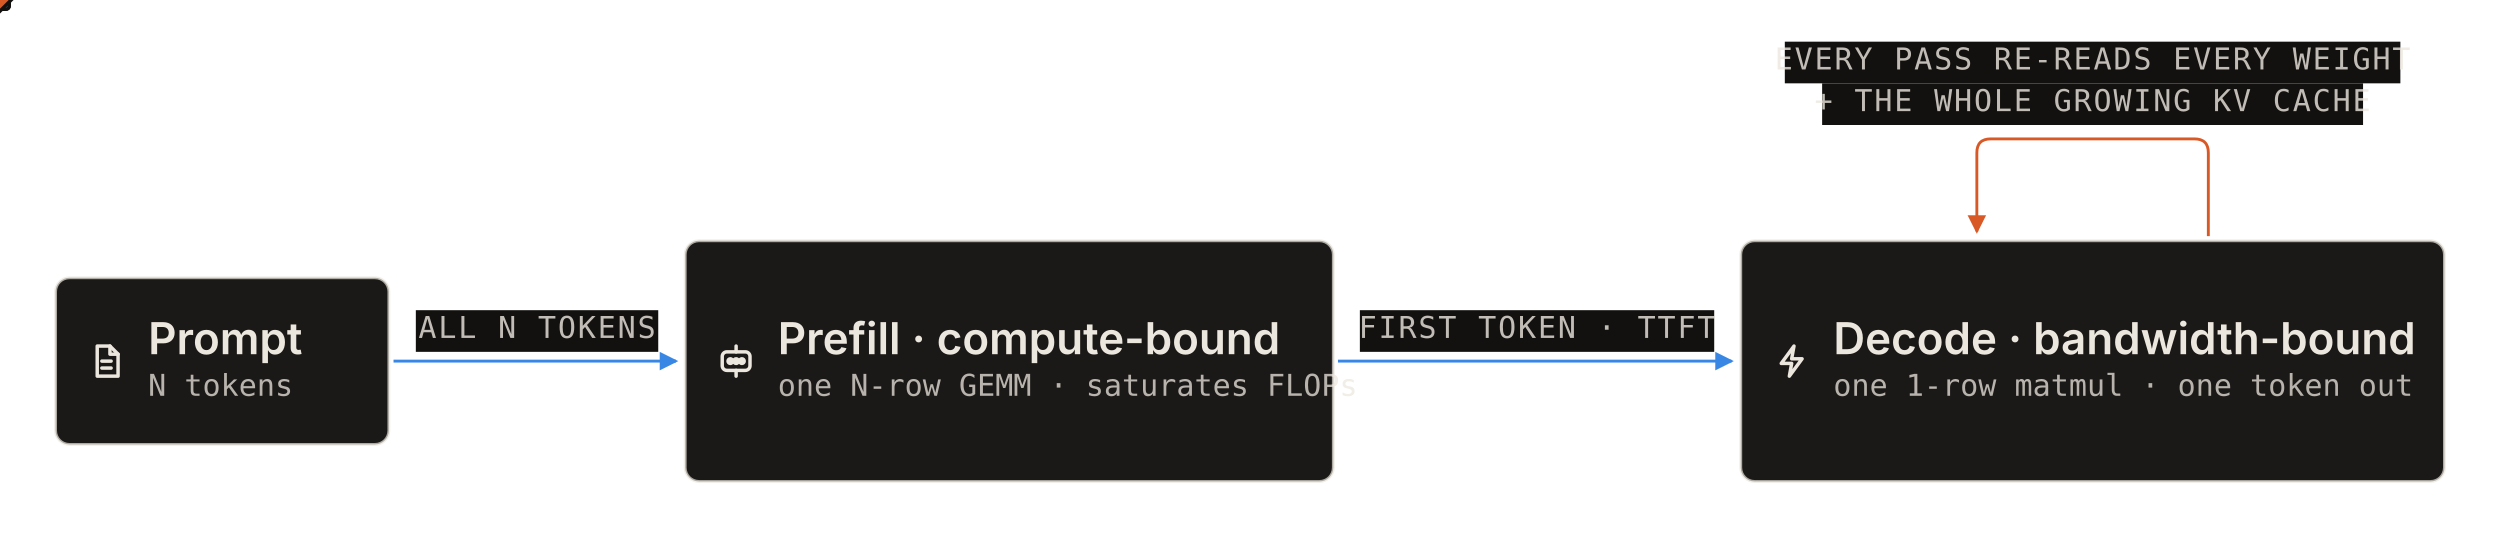
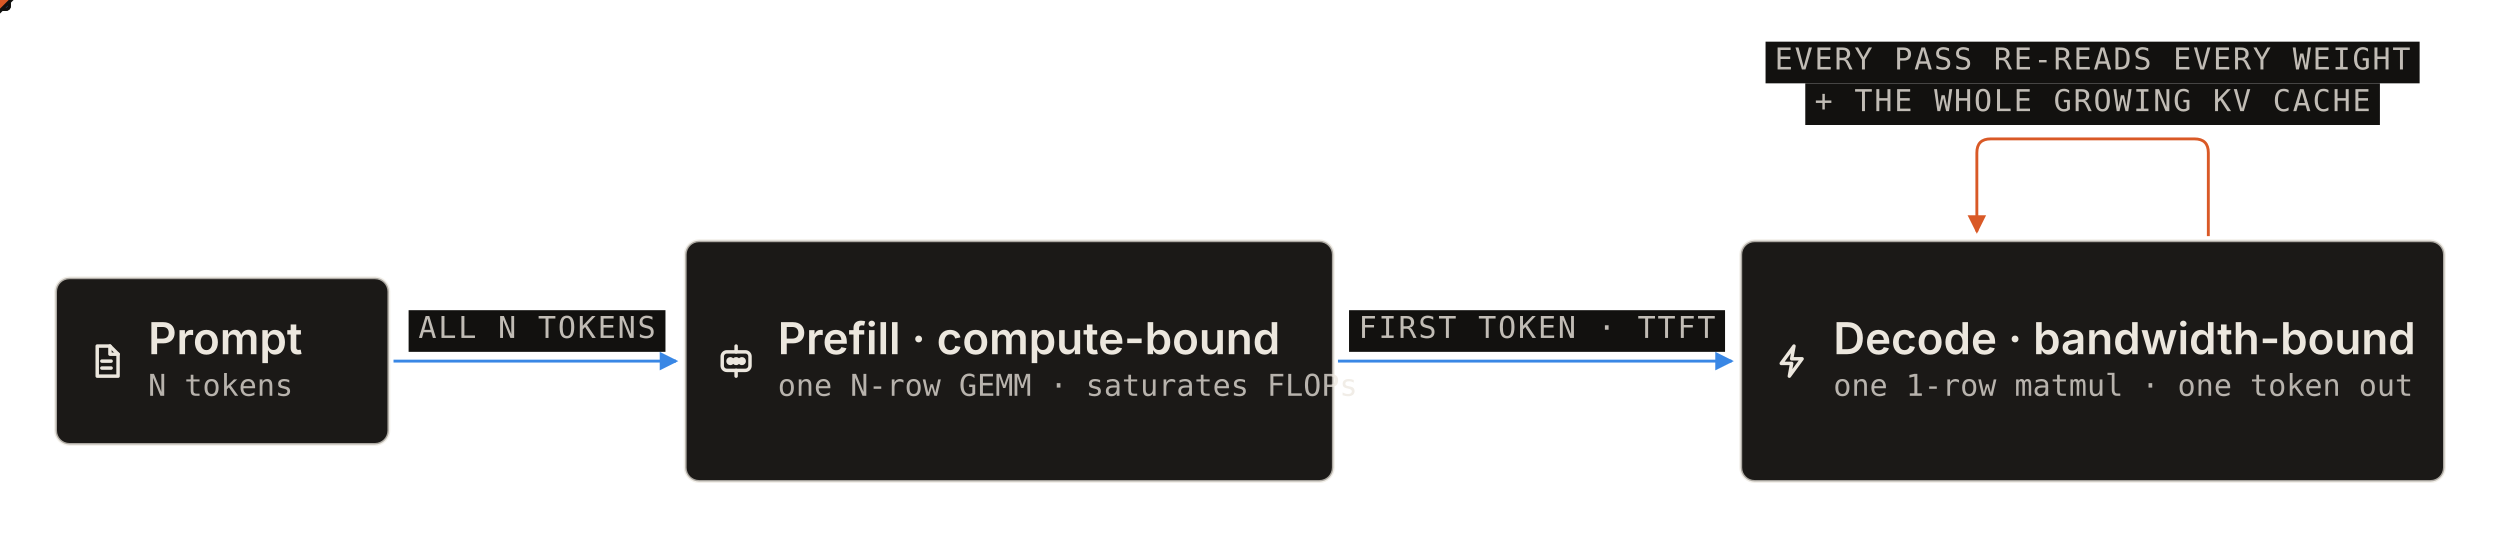
<svg xmlns="http://www.w3.org/2000/svg" viewBox="0 0 1080 240" width="1080" height="240" color="#ece7de" font-family="ui-sans-serif, system-ui, -apple-system, 'Segoe UI', Inter, Helvetica, Arial, sans-serif" role="img" aria-label="A prompt of N tokens enters prefill, one compute-bound N-row GEMM that saturates FLOPs and emits the first token (TTFT). Decode then loops, one bandwidth-bound 1-row matmul per token, and every pass re-reads every weight and the whole growing KV cache.">
  <style>text{user-select:none}</style>
  <g transform="translate(0,0)">
    <defs>
      <marker id="pd-head" markerWidth="8" markerHeight="8" refX="7" refY="4" orient="auto-start-reverse" markerUnits="userSpaceOnUse">
        <path d="M0,0 L8,4 L0,8 z" fill="currentColor" />
      </marker>
      <marker id="pd-head-accent" markerWidth="8" markerHeight="8" refX="7" refY="4" orient="auto-start-reverse" markerUnits="userSpaceOnUse">
        <path d="M0,0 L8,4 L0,8 z" fill="#199e70" />
      </marker>
      <marker id="pd-head-request" markerWidth="8" markerHeight="8" refX="7" refY="4" orient="auto-start-reverse" markerUnits="userSpaceOnUse">
        <path d="M0,0 L8,4 L0,8 z" fill="#3987e5" />
      </marker>
      <marker id="pd-head-response" markerWidth="8" markerHeight="8" refX="7" refY="4" orient="auto-start-reverse" markerUnits="userSpaceOnUse">
        <path d="M0,0 L8,4 L0,8 z" fill="#199e70" />
      </marker>
      <marker id="pd-head-change" markerWidth="8" markerHeight="8" refX="7" refY="4" orient="auto-start-reverse" markerUnits="userSpaceOnUse">
        <path d="M0,0 L8,4 L0,8 z" fill="#d95926" />
      </marker>
    </defs>
    <g data-uipack="node">
      <rect x="24" y="120" width="144" height="72" rx="6" fill="#1b1917" stroke="currentColor" stroke-opacity="0.7" stroke-width="1.25" />
      <path class="uipack__touch-target" d="M 24 120 h 144 v 72 h -144 Z" fill="transparent" stroke="none" aria-hidden="true" />
      <g transform="translate(38, 148)" fill="none" stroke="currentColor" stroke-width="1.5" stroke-linecap="round" stroke-linejoin="round">
        <path d="M4 1.5h5.5L13 5v9.5H4z" />
        <path d="M9.5 1.5V5H13M6 8h4M6 11h4" />
      </g>
      <text x="64" y="153" text-anchor="start" font-size="19" font-weight="600" fill="currentColor">Prompt</text>
      <text x="64" y="171" text-anchor="start" font-size="13" font-family="ui-monospace, SFMono-Regular, Menlo, Consolas, monospace" fill="currentColor" fill-opacity="0.75">N tokens</text>
    </g>
    <path data-uipack="connector" data-kind="request" d="M170,156 L292,156" fill="none" stroke="#3987e5" stroke-opacity="1" stroke-width="1.25" marker-end="url(#pd-head-request)" />
    <g data-uipack="label">
-       <rect x="179.64" y="134" width="104.72" height="18" fill="#12110f" />
+       <rect x="176.52" y="134" width="110.96" height="18" fill="#12110f" />
      <text x="232" y="146" text-anchor="middle" font-size="13" font-family="ui-monospace, SFMono-Regular, Menlo, Consolas, monospace" letter-spacing=".06em" fill="currentColor" fill-opacity="0.8">ALL N TOKENS</text>
    </g>
    <g data-uipack="packet" data-kind="request">
-       <rect x="-4" y="-4" width="8" height="8" rx="1.5" fill="#3987e5" stroke="#12110f" stroke-width="1.5" />
+       <g>
+         <rect x="-4" y="-4" width="8" height="8" rx="1.5" fill="#3987e5" stroke="#12110f" stroke-width="1.5" />
+         <animateTransform attributeName="transform" type="scale" dur="1.6s" begin="0s" repeatCount="indefinite" calcMode="spline" values="0;1.2;1;1;0" keyTimes="0;0.105;0.175;0.8;1" keySplines="0.2 0.9 0.3 1;0.4 0 0.6 1;0 0 1 1;0.6 0 0.9 0.4" />
+       </g>
      <animateMotion dur="1.6s" begin="0s" repeatCount="indefinite" path="M174,156 L284,156" calcMode="linear" />
    </g>
    <g data-uipack="node">
      <rect x="296" y="104" width="280" height="104" rx="6" fill="#1b1917" stroke="currentColor" stroke-opacity="0.7" stroke-width="1.25" />
      <path class="uipack__touch-target" d="M 296 104 h 280 v 104 h -280 Z" fill="transparent" stroke="none" aria-hidden="true" />
      <g transform="translate(310, 148)" fill="none" stroke="currentColor" stroke-width="1.5" stroke-linecap="round" stroke-linejoin="round">
        <rect x="2" y="4" width="12" height="8" rx="2" />
        <circle cx="5.5" cy="8" r="1" fill="currentColor" />
        <circle cx="8" cy="8" r="1" fill="currentColor" />
        <circle cx="10.5" cy="8" r="1" fill="currentColor" />
        <path d="M8 1.5V4M8 12v2.5" />
      </g>
      <text x="336" y="153" text-anchor="start" font-size="19" font-weight="600" fill="currentColor">Prefill · compute-bound</text>
      <text x="336" y="171" text-anchor="start" font-size="13" font-family="ui-monospace, SFMono-Regular, Menlo, Consolas, monospace" fill="currentColor" fill-opacity="0.75">one N-row GEMM · saturates FLOPs</text>
    </g>
    <path data-uipack="connector" data-kind="request" d="M578,156 L748,156" fill="none" stroke="#3987e5" stroke-opacity="1" stroke-width="1.25" marker-end="url(#pd-head-request)" />
    <g data-uipack="label">
-       <rect x="587.46" y="134" width="153.08" height="18" fill="#12110f" />
+       <rect x="582.78" y="134" width="162.44" height="18" fill="#12110f" />
      <text x="664" y="146" text-anchor="middle" font-size="13" font-family="ui-monospace, SFMono-Regular, Menlo, Consolas, monospace" letter-spacing=".06em" fill="currentColor" fill-opacity="0.8">FIRST TOKEN · TTFT</text>
    </g>
    <g data-uipack="packet" data-kind="request">
-       <rect x="-4" y="-4" width="8" height="8" rx="1.5" fill="#3987e5" stroke="#12110f" stroke-width="1.5" />
+       <g>
+         <rect x="-4" y="-4" width="8" height="8" rx="1.5" fill="#3987e5" stroke="#12110f" stroke-width="1.5" />
+         <animateTransform attributeName="transform" type="scale" dur="1.6s" begin="-0.8s" repeatCount="indefinite" calcMode="spline" values="0;1.2;1;1;0" keyTimes="0;0.105;0.175;0.8;1" keySplines="0.2 0.9 0.3 1;0.4 0 0.6 1;0 0 1 1;0.6 0 0.9 0.4" />
+       </g>
      <animateMotion dur="1.6s" begin="-0.8s" repeatCount="indefinite" path="M582,156 L740,156" calcMode="linear" />
    </g>
    <g data-uipack="node">
      <rect x="752" y="104" width="304" height="104" rx="6" fill="#1b1917" stroke="currentColor" stroke-opacity="0.7" stroke-width="1.25" />
      <path class="uipack__touch-target" d="M 752 104 h 304 v 104 h -304 Z" fill="transparent" stroke="none" aria-hidden="true" />
      <g transform="translate(766, 148)" fill="none" stroke="currentColor" stroke-width="1.5" stroke-linecap="round" stroke-linejoin="round">
        <path d="M9 1.5 3.5 9H8l-1 5.5L12.5 7H8z" />
      </g>
      <text x="792" y="153" text-anchor="start" font-size="19" font-weight="600" fill="currentColor">Decode · bandwidth-bound</text>
      <text x="792" y="171" text-anchor="start" font-size="13" font-family="ui-monospace, SFMono-Regular, Menlo, Consolas, monospace" fill="currentColor" fill-opacity="0.75">one 1-row matmul · one token out</text>
    </g>
    <path data-uipack="connector" data-kind="change" d="M954,102 L954,66 Q954,60 948,60 L860,60 Q854,60 854,66 L854,100" fill="none" stroke="#d95926" stroke-opacity="1" stroke-width="1.25" marker-end="url(#pd-head-change)" />
    <g data-uipack="label">
-       <rect x="771.04" y="18" width="265.92" height="18" fill="#12110f" />
+       <rect x="762.72" y="18" width="282.56" height="18" fill="#12110f" />
      <text x="904" y="30" text-anchor="middle" font-size="13" font-family="ui-monospace, SFMono-Regular, Menlo, Consolas, monospace" letter-spacing=".06em" fill="currentColor" fill-opacity="0.8">EVERY PASS RE-READS EVERY WEIGHT</text>
    </g>
    <g data-uipack="label">
-       <rect x="787.16" y="36" width="233.68" height="18" fill="#12110f" />
+       <rect x="779.88" y="36" width="248.24" height="18" fill="#12110f" />
      <text x="904" y="48" text-anchor="middle" font-size="13" font-family="ui-monospace, SFMono-Regular, Menlo, Consolas, monospace" letter-spacing=".06em" fill="currentColor" fill-opacity="0.8">+ THE WHOLE GROWING KV CACHE</text>
    </g>
    <g data-uipack="packet" data-kind="change">
-       <path d="M0,-4.8 L4.8,0 L0,4.8 L-4.8,0 Z" fill="#d95926" stroke="#12110f" stroke-width="1.5" />
+       <g>
+         <path d="M0,-4.8 L4.8,0 L0,4.8 L-4.8,0 Z" fill="#d95926" stroke="#12110f" stroke-width="1.5" />
+         <animateTransform attributeName="transform" type="scale" dur="1.8s" begin="-0.4s" repeatCount="indefinite" calcMode="spline" values="0;1.2;1;1;0" keyTimes="0;0.093;0.156;0.822;1" keySplines="0.2 0.9 0.3 1;0.4 0 0.6 1;0 0 1 1;0.6 0 0.9 0.4" />
+       </g>
      <animateMotion dur="1.8s" begin="-0.4s" repeatCount="indefinite" path="M954,98 L954,66 Q954,60 948,60 L860,60 Q854,60 854,66 L854,92" calcMode="linear" />
    </g>
  </g>
</svg>
